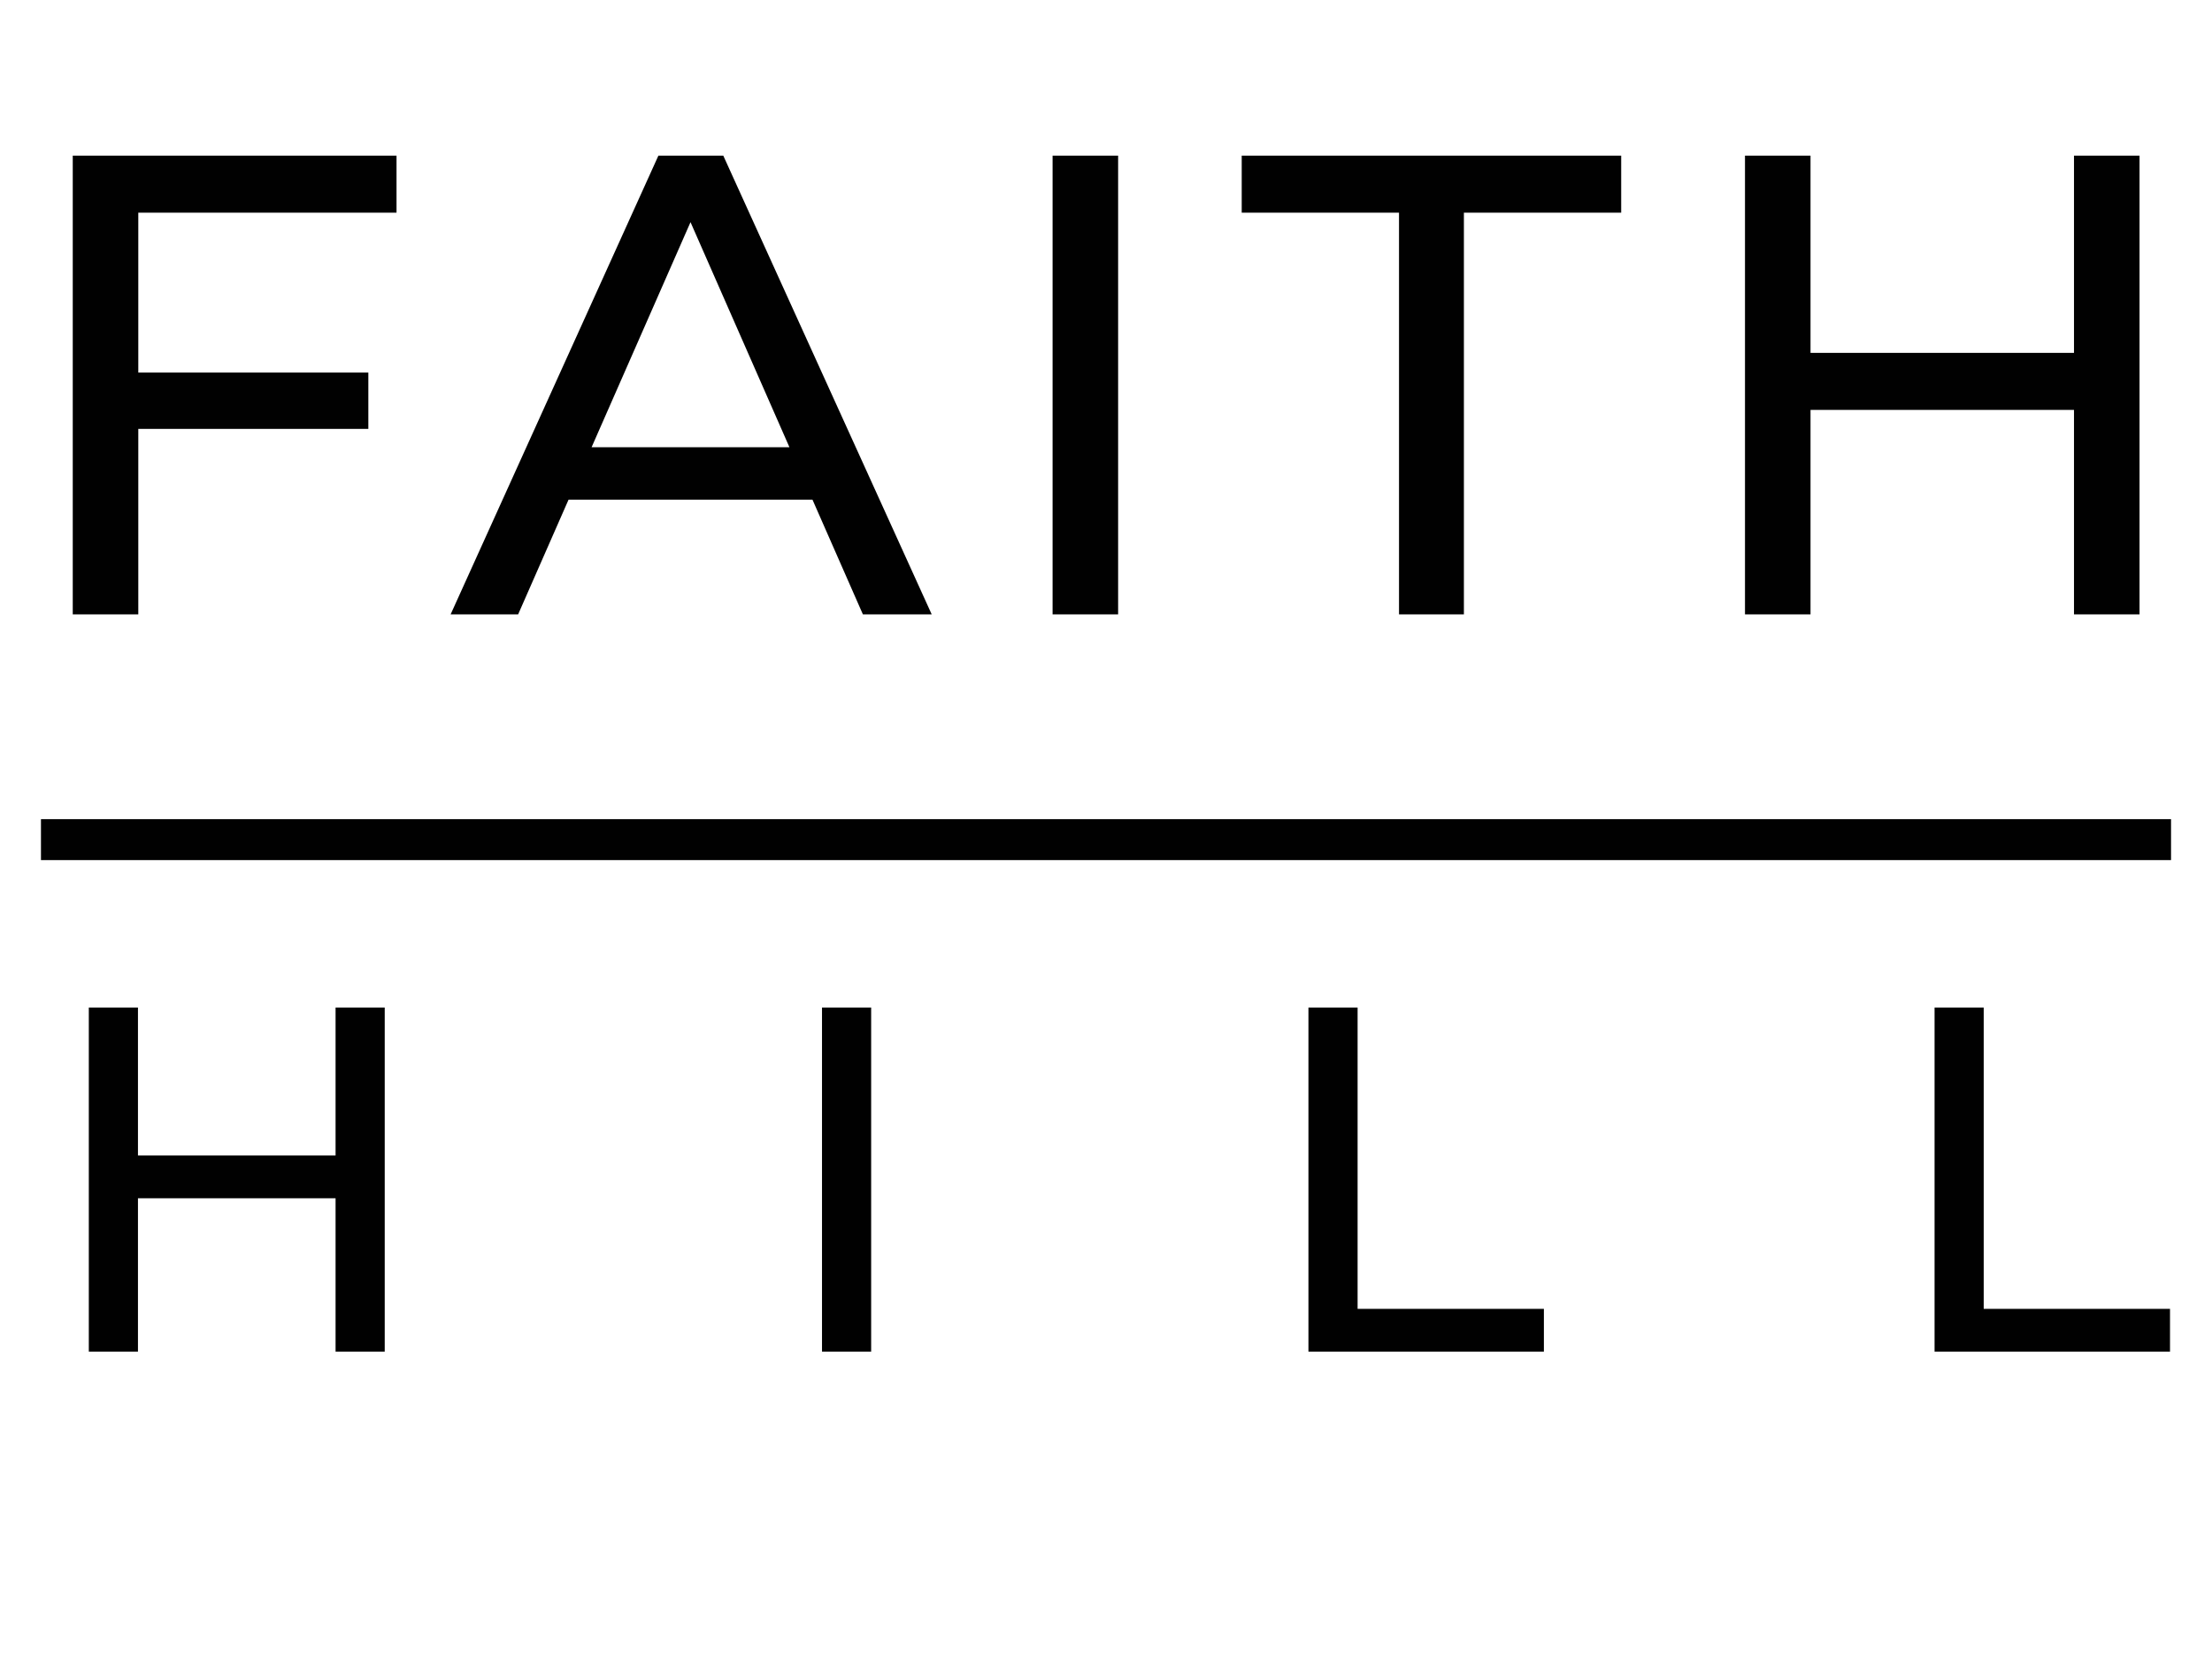
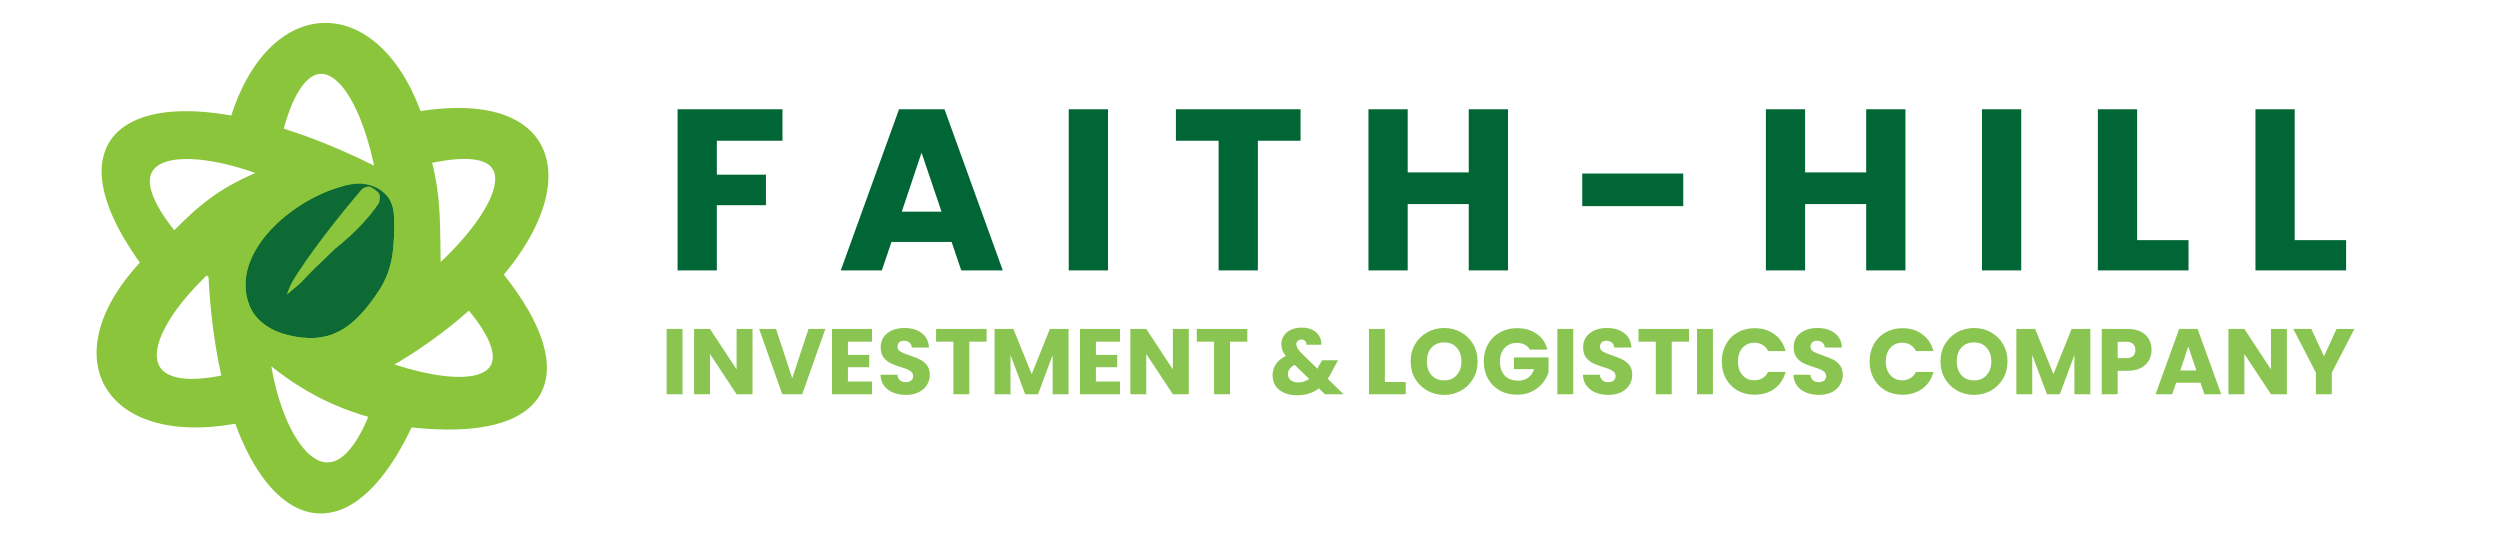
- <svg xmlns="http://www.w3.org/2000/svg" width="54" height="41" viewBox="0 0 54 41" fill="none">
-   <path d="M3.216 9.096H8.992V10.472H3.216V9.096ZM3.376 15H1.776V3.8H9.68V5.192H3.376V15ZM11.001 15L16.073 3.8H17.657L22.745 15H21.065L16.537 4.696H17.177L12.649 15H11.001ZM13.161 12.2L13.593 10.92H19.897L20.361 12.2H13.161ZM25.696 15V3.8H27.296V15H25.696ZM34.153 15V5.192H30.313V3.8H39.577V5.192H35.737V15H34.153ZM50.631 3.8H52.231V15H50.631V3.8ZM44.199 15H42.599V3.8H44.199V15ZM50.775 10.008H44.039V8.616H50.775V10.008ZM8.192 24.6H9.392V33H8.192V24.6ZM3.368 33H2.168V24.6H3.368V33ZM8.3 29.256H3.248V28.212H8.3V29.256ZM20.067 33V24.6H21.267V33H20.067ZM31.942 33V24.6H33.142V31.956H37.69V33H31.942ZM47.227 33V24.6H48.427V31.956H52.975V33H47.227Z" fill="#010101" />
-   <line x1="1" y1="20.5" x2="53" y2="20.5" stroke="#010101" />
+ <svg xmlns="http://www.w3.org/2000/svg" width="403" height="87" viewBox="0 0 403 87" fill="none">
+   <path fill-rule="evenodd" clip-rule="evenodd" d="M23.188 42.366C5.336 17.774 27.775 10.977 60.554 27.366C29.554 38.366 11.554 66.366 36.554 60.866L37.554 67.866C17.054 71.366 9.054 57.366 23.188 42.366ZM28.054 37.866C16.651 23.924 29.554 22.866 42.554 27.866C36.194 30.38 32.739 33.053 28.054 37.866Z" fill="#8BC53C" stroke="#8BC53C" />
+   <path fill-rule="evenodd" clip-rule="evenodd" d="M66.054 68.366C53.138 95.874 35.529 79.984 34.054 43.366C61.524 64.191 91.973 67.948 75.085 48.712L80.732 44.456C93.696 60.718 88.269 70.883 66.054 68.366ZM60.054 66.866C53.351 83.585 44.953 71.665 43.054 57.866C48.326 62.222 53.577 65.088 60.054 66.866Z" fill="#8BC53C" stroke="#8BC53C" />
+   <path fill-rule="evenodd" clip-rule="evenodd" d="M67.47 18.463C97.47 13.616 93.554 41.366 61.554 59.366C66.554 21.366 51.416 -3.429 45.054 21.366L37.554 19.366C43.672 -0.51 60.453 -0.915 67.47 18.463ZM69.054 25.866C86.641 21.973 80.878 34.017 70.554 43.366C70.396 36.531 70.697 32.201 69.054 25.866Z" fill="#8BC53C" stroke="#8BC53C" />
+   <path d="M61.067 27C50.413 29.738 43.067 34.075 33.067 43.5C43.464 53.079 51.012 55.82 62.067 59C64.708 46.68 64.46 38.895 61.067 27Z" fill="#8BC53C" stroke="#8BC53C" />
+   <mask id="mask0_7_2" style="mask-type:alpha" maskUnits="userSpaceOnUse" x="39" y="29" width="25" height="26">
+     <path d="M56.828 30.187C48.454 31.593 37.337 40.698 40.675 49.068C41.63 51.464 44.031 52.931 46.539 53.535C52.76 55.034 56.455 52.956 60.666 46.585C61.941 44.656 62.675 42.411 62.875 40.108C63.112 37.392 63.128 35.473 62.932 34.042C62.547 31.242 59.615 29.719 56.828 30.187Z" fill="#0D6A35" stroke="#0D6A35" />
+   </mask>
+   <g mask="url(#mask0_7_2)">
+     <path d="M56.828 30.187C48.454 31.593 37.337 40.698 40.675 49.068C41.63 51.464 44.031 52.931 46.539 53.535C52.76 55.034 56.455 52.956 60.666 46.585C61.941 44.656 62.675 42.411 62.875 40.108C63.112 37.392 63.128 35.473 62.932 34.042C62.547 31.242 59.615 29.719 56.828 30.187Z" fill="#0D6A35" stroke="#0D6A35" />
+     <path d="M46.634 47.944C46.936 46.702 47.615 45.414 48.678 43.873M46.634 47.944C46.64 47.923 46.645 47.901 46.651 47.88M46.634 47.944C46.671 47.792 46.716 47.641 46.767 47.49M46.634 47.944C46.726 47.566 46.868 47.198 47.057 46.832M46.634 47.944C46.671 47.795 46.715 47.643 46.767 47.49M46.634 47.944C46.991 46.475 48.253 45.015 50.127 43.165M46.634 47.944C46.722 47.584 46.864 47.214 47.057 46.832M48.678 43.873C50.749 40.869 54.278 36.906 59.3 30.46M48.678 43.873C47.634 45.43 46.941 46.741 46.651 47.88M48.678 43.873C51.724 39.242 56.747 32.995 60.238 29.08M46.651 47.88C47.579 44.236 52.217 40.614 59.769 30.92M46.767 47.49C47.953 44.006 52.957 40.726 60.238 31.38M46.767 47.49C47.985 43.9 53.421 39.352 60.707 30M47.057 46.832C47.649 45.685 48.702 44.553 50.127 43.165M47.057 46.832C48.82 43.336 54.797 38.791 61.646 30M50.127 43.165C51.114 42.203 52.279 41.118 53.593 39.82M50.127 43.165C51.124 42.18 52.294 41.086 53.593 39.82M53.593 39.82C55.642 37.794 59.459 33.869 62.115 30.46M53.593 39.82C56.972 37.125 59.716 34.286 61.646 30.92" stroke="#8BC53C" />
+     <path d="M45.485 42.257L44.853 49.309L51.066 44.11" stroke="#0D6A35" />
+     <path d="M55.648 30.159C56.198 29.61 57.016 29.288 57.697 28.921C57.956 28.781 58.136 28.541 58.42 28.405C58.852 28.2 59.197 28 59.688 28C60.168 28 60.383 28.347 60.777 28.545C61.334 28.823 61.796 29.199 62.301 29.589C62.775 29.954 62.71 30.559 62.71 31.119C62.71 31.472 62.66 31.793 62.548 32.131C62.514 32.231 62.48 32.261 62.392 32.176C62.151 31.941 62.084 31.691 62.071 31.359C62.059 31.05 62.126 30.744 62.126 30.451C62.126 30.248 61.712 29.87 61.607 29.731C61.403 29.462 61.325 29.243 61.017 29.109C60.851 29.036 60.675 28.954 60.492 28.937C60.276 28.917 60.101 28.779 59.895 28.759C59.36 28.705 59.025 29.37 58.683 29.692C58.536 29.831 58.298 29.903 58.112 29.971C58.002 30.012 57.969 30.136 57.866 30.192C57.703 30.28 57.52 30.312 57.367 30.425C56.989 30.702 56.556 30.872 56.186 31.151C55.885 31.379 55.462 31.489 55.217 31.79C55.155 31.866 55.133 31.942 55.09 32.027C54.959 32.29 55.423 31.675 55.431 31.667C56.028 31.07 56.659 30.62 57.431 30.289C58.095 30.005 58.83 29.535 59.584 29.576C59.826 29.589 60.186 29.793 60.388 29.926C60.652 30.099 60.883 30.283 61.131 30.477C61.322 30.627 61.495 30.793 61.659 30.976C61.896 31.241 61.652 32.75 61.567 33C61.502 33.192 61.725 33.361 61.567 33.5C61.482 33.575 62.044 32.109 62.067 32C62.148 31.607 61.484 31.214 61.484 30.814C61.484 30.033 60.961 29.564 60.375 29.109" stroke="#0D6A35" stroke-linecap="round" />
+   </g>
+   <path d="M126.136 17.615V22.684H115.554V28.16H123.472V33.081H115.554V43.589H109.227V17.615H126.136ZM153.4 39.001H143.706L142.152 43.589H135.529L144.927 17.615H152.253L161.651 43.589H154.954L153.4 39.001ZM151.772 34.117L148.553 24.608L145.371 34.117H151.772ZM178.609 17.615V43.589H172.282V17.615H178.609ZM209.649 17.615V22.684H202.767V43.589H196.44V22.684H189.558V17.615H209.649ZM243.09 17.615V43.589H236.763V32.896H226.921V43.589H220.594V17.615H226.921V27.79H236.763V17.615H243.09ZM271.338 27.975V33.229H255.058V27.975H271.338ZM307.156 17.615V43.589H300.829V32.896H290.987V43.589H284.66V17.615H290.987V27.79H300.829V17.615H307.156ZM325.821 17.615V43.589H319.494V17.615H325.821ZM344.503 38.705H352.791V43.589H338.176V17.615H344.503V38.705ZM369.906 38.705H378.194V43.589H363.579V17.615H369.906V38.705Z" fill="#016635" />
+   <path d="M110.026 53.023V63.553H107.461V53.023H110.026ZM121.305 63.553H118.74L114.45 57.059V63.553H111.885V53.023H114.45L118.74 59.548V53.023H121.305V63.553ZM133.049 53.023L129.314 63.553H126.104L122.369 53.023H125.099L127.709 60.974L130.334 53.023H133.049ZM136.686 55.078V57.209H140.121V59.188H136.686V61.498H140.571V63.553H134.121V53.023H140.571V55.078H136.686ZM146.046 63.658C145.276 63.658 144.586 63.533 143.976 63.283C143.366 63.033 142.876 62.663 142.506 62.173C142.146 61.684 141.956 61.093 141.936 60.404H144.666C144.706 60.794 144.841 61.093 145.071 61.303C145.301 61.504 145.601 61.603 145.971 61.603C146.351 61.603 146.651 61.519 146.871 61.349C147.091 61.169 147.201 60.923 147.201 60.614C147.201 60.353 147.111 60.139 146.931 59.968C146.761 59.798 146.546 59.658 146.286 59.548C146.036 59.438 145.676 59.313 145.206 59.173C144.526 58.964 143.971 58.754 143.541 58.544C143.111 58.334 142.741 58.023 142.431 57.614C142.121 57.203 141.966 56.669 141.966 56.008C141.966 55.029 142.321 54.264 143.031 53.714C143.741 53.154 144.666 52.873 145.806 52.873C146.966 52.873 147.901 53.154 148.611 53.714C149.321 54.264 149.701 55.033 149.751 56.023H146.976C146.956 55.684 146.831 55.419 146.601 55.228C146.371 55.029 146.076 54.928 145.716 54.928C145.406 54.928 145.156 55.014 144.966 55.184C144.776 55.343 144.681 55.578 144.681 55.889C144.681 56.228 144.841 56.493 145.161 56.684C145.481 56.873 145.981 57.078 146.661 57.298C147.341 57.529 147.891 57.748 148.311 57.959C148.741 58.169 149.111 58.474 149.421 58.873C149.731 59.273 149.886 59.788 149.886 60.419C149.886 61.019 149.731 61.563 149.421 62.053C149.121 62.544 148.681 62.934 148.101 63.224C147.521 63.514 146.836 63.658 146.046 63.658ZM159.04 53.023V55.078H156.25V63.553H153.685V55.078H150.895V53.023H159.04ZM172.252 53.023V63.553H169.687V57.239L167.332 63.553H165.262L162.892 57.224V63.553H160.327V53.023H163.357L166.312 60.313L169.237 53.023H172.252ZM176.662 55.078V57.209H180.097V59.188H176.662V61.498H180.547V63.553H174.097V53.023H180.547V55.078H176.662ZM191.632 63.553H189.067L184.777 57.059V63.553H182.212V53.023H184.777L189.067 59.548V53.023H191.632V63.553ZM201.066 53.023V55.078H198.276V63.553H195.711V55.078H192.921V53.023H201.066ZM213.587 63.553L212.612 62.608C211.642 63.349 210.482 63.718 209.132 63.718C208.322 63.718 207.617 63.589 207.017 63.328C206.417 63.059 205.952 62.684 205.622 62.203C205.302 61.714 205.142 61.144 205.142 60.493C205.142 59.834 205.317 59.239 205.667 58.709C206.027 58.169 206.562 57.728 207.272 57.389C207.012 57.069 206.827 56.764 206.717 56.474C206.607 56.173 206.552 55.849 206.552 55.498C206.552 54.998 206.682 54.544 206.942 54.133C207.202 53.724 207.577 53.404 208.067 53.173C208.567 52.934 209.157 52.813 209.837 52.813C210.527 52.813 211.112 52.938 211.592 53.188C212.072 53.438 212.432 53.773 212.672 54.194C212.912 54.614 213.022 55.074 213.002 55.574H210.587C210.597 55.303 210.527 55.099 210.377 54.959C210.237 54.809 210.047 54.733 209.807 54.733C209.567 54.733 209.367 54.803 209.207 54.944C209.047 55.084 208.967 55.264 208.967 55.483C208.967 55.694 209.032 55.913 209.162 56.144C209.302 56.373 209.517 56.639 209.807 56.938L212.372 59.444C212.392 59.394 212.417 59.334 212.447 59.264C212.487 59.194 212.527 59.114 212.567 59.023L213.122 58.078H215.687L214.967 59.383C214.697 59.974 214.387 60.533 214.037 61.063L216.572 63.553H213.587ZM209.252 61.648C209.922 61.648 210.517 61.459 211.037 61.078L208.697 58.813C207.977 59.184 207.617 59.684 207.617 60.313C207.617 60.694 207.762 61.014 208.052 61.273C208.352 61.523 208.752 61.648 209.252 61.648ZM223.244 61.574H226.604V63.553H220.679V53.023H223.244V61.574ZM232.807 63.658C231.817 63.658 230.907 63.428 230.077 62.968C229.257 62.508 228.602 61.868 228.112 61.048C227.632 60.218 227.392 59.288 227.392 58.258C227.392 57.228 227.632 56.303 228.112 55.483C228.602 54.663 229.257 54.023 230.077 53.563C230.907 53.103 231.817 52.873 232.807 52.873C233.797 52.873 234.702 53.103 235.522 53.563C236.352 54.023 237.002 54.663 237.472 55.483C237.952 56.303 238.192 57.228 238.192 58.258C238.192 59.288 237.952 60.218 237.472 61.048C236.992 61.868 236.342 62.508 235.522 62.968C234.702 63.428 233.797 63.658 232.807 63.658ZM232.807 61.319C233.647 61.319 234.317 61.038 234.817 60.478C235.327 59.919 235.582 59.178 235.582 58.258C235.582 57.328 235.327 56.589 234.817 56.038C234.317 55.478 233.647 55.199 232.807 55.199C231.957 55.199 231.277 55.474 230.767 56.023C230.267 56.574 230.017 57.319 230.017 58.258C230.017 59.188 230.267 59.934 230.767 60.493C231.277 61.044 231.957 61.319 232.807 61.319ZM246.609 56.353C246.419 56.004 246.144 55.739 245.784 55.559C245.434 55.368 245.019 55.273 244.539 55.273C243.709 55.273 243.044 55.548 242.544 56.099C242.044 56.639 241.794 57.364 241.794 58.273C241.794 59.243 242.054 60.004 242.574 60.553C243.104 61.093 243.829 61.364 244.749 61.364C245.379 61.364 245.909 61.203 246.339 60.883C246.779 60.563 247.099 60.103 247.299 59.504H244.044V57.614H249.624V59.998C249.434 60.639 249.109 61.233 248.649 61.783C248.199 62.334 247.624 62.779 246.924 63.118C246.224 63.459 245.434 63.629 244.554 63.629C243.514 63.629 242.584 63.404 241.764 62.953C240.954 62.493 240.319 61.858 239.859 61.048C239.409 60.239 239.184 59.313 239.184 58.273C239.184 57.233 239.409 56.309 239.859 55.498C240.319 54.678 240.954 54.044 241.764 53.593C242.574 53.133 243.499 52.904 244.539 52.904C245.799 52.904 246.859 53.209 247.719 53.819C248.589 54.428 249.164 55.273 249.444 56.353H246.609ZM253.61 53.023V63.553H251.045V53.023H253.61ZM259.279 63.658C258.509 63.658 257.819 63.533 257.209 63.283C256.599 63.033 256.109 62.663 255.739 62.173C255.379 61.684 255.189 61.093 255.169 60.404H257.899C257.939 60.794 258.074 61.093 258.304 61.303C258.534 61.504 258.834 61.603 259.204 61.603C259.584 61.603 259.884 61.519 260.104 61.349C260.324 61.169 260.434 60.923 260.434 60.614C260.434 60.353 260.344 60.139 260.164 59.968C259.994 59.798 259.779 59.658 259.519 59.548C259.269 59.438 258.909 59.313 258.439 59.173C257.759 58.964 257.204 58.754 256.774 58.544C256.344 58.334 255.974 58.023 255.664 57.614C255.354 57.203 255.199 56.669 255.199 56.008C255.199 55.029 255.554 54.264 256.264 53.714C256.974 53.154 257.899 52.873 259.039 52.873C260.199 52.873 261.134 53.154 261.844 53.714C262.554 54.264 262.934 55.033 262.984 56.023H260.209C260.189 55.684 260.064 55.419 259.834 55.228C259.604 55.029 259.309 54.928 258.949 54.928C258.639 54.928 258.389 55.014 258.199 55.184C258.009 55.343 257.914 55.578 257.914 55.889C257.914 56.228 258.074 56.493 258.394 56.684C258.714 56.873 259.214 57.078 259.894 57.298C260.574 57.529 261.124 57.748 261.544 57.959C261.974 58.169 262.344 58.474 262.654 58.873C262.964 59.273 263.119 59.788 263.119 60.419C263.119 61.019 262.964 61.563 262.654 62.053C262.354 62.544 261.914 62.934 261.334 63.224C260.754 63.514 260.069 63.658 259.279 63.658ZM272.272 53.023V55.078H269.482V63.553H266.917V55.078H264.127V53.023H272.272ZM276.124 53.023V63.553H273.559V53.023H276.124ZM277.548 58.273C277.548 57.233 277.773 56.309 278.223 55.498C278.673 54.678 279.298 54.044 280.098 53.593C280.908 53.133 281.823 52.904 282.843 52.904C284.093 52.904 285.163 53.233 286.053 53.894C286.943 54.553 287.538 55.453 287.838 56.593H285.018C284.808 56.154 284.508 55.819 284.118 55.589C283.738 55.358 283.303 55.243 282.813 55.243C282.023 55.243 281.383 55.519 280.893 56.069C280.403 56.618 280.158 57.353 280.158 58.273C280.158 59.194 280.403 59.928 280.893 60.478C281.383 61.029 282.023 61.303 282.813 61.303C283.303 61.303 283.738 61.188 284.118 60.959C284.508 60.728 284.808 60.394 285.018 59.953H287.838C287.538 61.093 286.943 61.993 286.053 62.654C285.163 63.303 284.093 63.629 282.843 63.629C281.823 63.629 280.908 63.404 280.098 62.953C279.298 62.493 278.673 61.858 278.223 61.048C277.773 60.239 277.548 59.313 277.548 58.273ZM293.219 63.658C292.449 63.658 291.759 63.533 291.149 63.283C290.539 63.033 290.049 62.663 289.679 62.173C289.319 61.684 289.129 61.093 289.109 60.404H291.839C291.879 60.794 292.014 61.093 292.244 61.303C292.474 61.504 292.774 61.603 293.144 61.603C293.524 61.603 293.824 61.519 294.044 61.349C294.264 61.169 294.374 60.923 294.374 60.614C294.374 60.353 294.284 60.139 294.104 59.968C293.934 59.798 293.719 59.658 293.459 59.548C293.209 59.438 292.849 59.313 292.379 59.173C291.699 58.964 291.144 58.754 290.714 58.544C290.284 58.334 289.914 58.023 289.604 57.614C289.294 57.203 289.139 56.669 289.139 56.008C289.139 55.029 289.494 54.264 290.204 53.714C290.914 53.154 291.839 52.873 292.979 52.873C294.139 52.873 295.074 53.154 295.784 53.714C296.494 54.264 296.874 55.033 296.924 56.023H294.149C294.129 55.684 294.004 55.419 293.774 55.228C293.544 55.029 293.249 54.928 292.889 54.928C292.579 54.928 292.329 55.014 292.139 55.184C291.949 55.343 291.854 55.578 291.854 55.889C291.854 56.228 292.014 56.493 292.334 56.684C292.654 56.873 293.154 57.078 293.834 57.298C294.514 57.529 295.064 57.748 295.484 57.959C295.914 58.169 296.284 58.474 296.594 58.873C296.904 59.273 297.059 59.788 297.059 60.419C297.059 61.019 296.904 61.563 296.594 62.053C296.294 62.544 295.854 62.934 295.274 63.224C294.694 63.514 294.009 63.658 293.219 63.658ZM301.381 58.273C301.381 57.233 301.606 56.309 302.056 55.498C302.506 54.678 303.131 54.044 303.931 53.593C304.741 53.133 305.656 52.904 306.676 52.904C307.926 52.904 308.996 53.233 309.886 53.894C310.776 54.553 311.371 55.453 311.671 56.593H308.851C308.641 56.154 308.341 55.819 307.951 55.589C307.571 55.358 307.136 55.243 306.646 55.243C305.856 55.243 305.216 55.519 304.726 56.069C304.236 56.618 303.991 57.353 303.991 58.273C303.991 59.194 304.236 59.928 304.726 60.478C305.216 61.029 305.856 61.303 306.646 61.303C307.136 61.303 307.571 61.188 307.951 60.959C308.341 60.728 308.641 60.394 308.851 59.953H311.671C311.371 61.093 310.776 61.993 309.886 62.654C308.996 63.303 307.926 63.629 306.676 63.629C305.656 63.629 304.741 63.404 303.931 62.953C303.131 62.493 302.506 61.858 302.056 61.048C301.606 60.239 301.381 59.313 301.381 58.273ZM318.222 63.658C317.232 63.658 316.322 63.428 315.492 62.968C314.672 62.508 314.017 61.868 313.527 61.048C313.047 60.218 312.807 59.288 312.807 58.258C312.807 57.228 313.047 56.303 313.527 55.483C314.017 54.663 314.672 54.023 315.492 53.563C316.322 53.103 317.232 52.873 318.222 52.873C319.212 52.873 320.117 53.103 320.937 53.563C321.767 54.023 322.417 54.663 322.887 55.483C323.367 56.303 323.607 57.228 323.607 58.258C323.607 59.288 323.367 60.218 322.887 61.048C322.407 61.868 321.757 62.508 320.937 62.968C320.117 63.428 319.212 63.658 318.222 63.658ZM318.222 61.319C319.062 61.319 319.732 61.038 320.232 60.478C320.742 59.919 320.997 59.178 320.997 58.258C320.997 57.328 320.742 56.589 320.232 56.038C319.732 55.478 319.062 55.199 318.222 55.199C317.372 55.199 316.692 55.474 316.182 56.023C315.682 56.574 315.432 57.319 315.432 58.258C315.432 59.188 315.682 59.934 316.182 60.493C316.692 61.044 317.372 61.319 318.222 61.319ZM336.959 53.023V63.553H334.394V57.239L332.039 63.553H329.969L327.599 57.224V63.553H325.034V53.023H328.064L331.019 60.313L333.944 53.023H336.959ZM346.829 56.413C346.829 57.023 346.689 57.584 346.409 58.093C346.129 58.593 345.699 58.998 345.119 59.309C344.539 59.618 343.819 59.773 342.959 59.773H341.369V63.553H338.804V53.023H342.959C343.799 53.023 344.509 53.169 345.089 53.459C345.669 53.748 346.104 54.148 346.394 54.658C346.684 55.169 346.829 55.754 346.829 56.413ZM342.764 57.733C343.254 57.733 343.619 57.618 343.859 57.389C344.099 57.158 344.219 56.834 344.219 56.413C344.219 55.993 344.099 55.669 343.859 55.438C343.619 55.209 343.254 55.093 342.764 55.093H341.369V57.733H342.764ZM354.719 61.694H350.789L350.159 63.553H347.474L351.284 53.023H354.254L358.064 63.553H355.349L354.719 61.694ZM354.059 59.714L352.754 55.858L351.464 59.714H354.059ZM368.644 63.553H366.079L361.789 57.059V63.553H359.224V53.023H361.789L366.079 59.548V53.023H368.644V63.553ZM379.533 53.023L375.888 60.074V63.553H373.323V60.074L369.678 53.023H372.588L374.628 57.434L376.653 53.023H379.533Z" fill="#8AC551" />
</svg>
